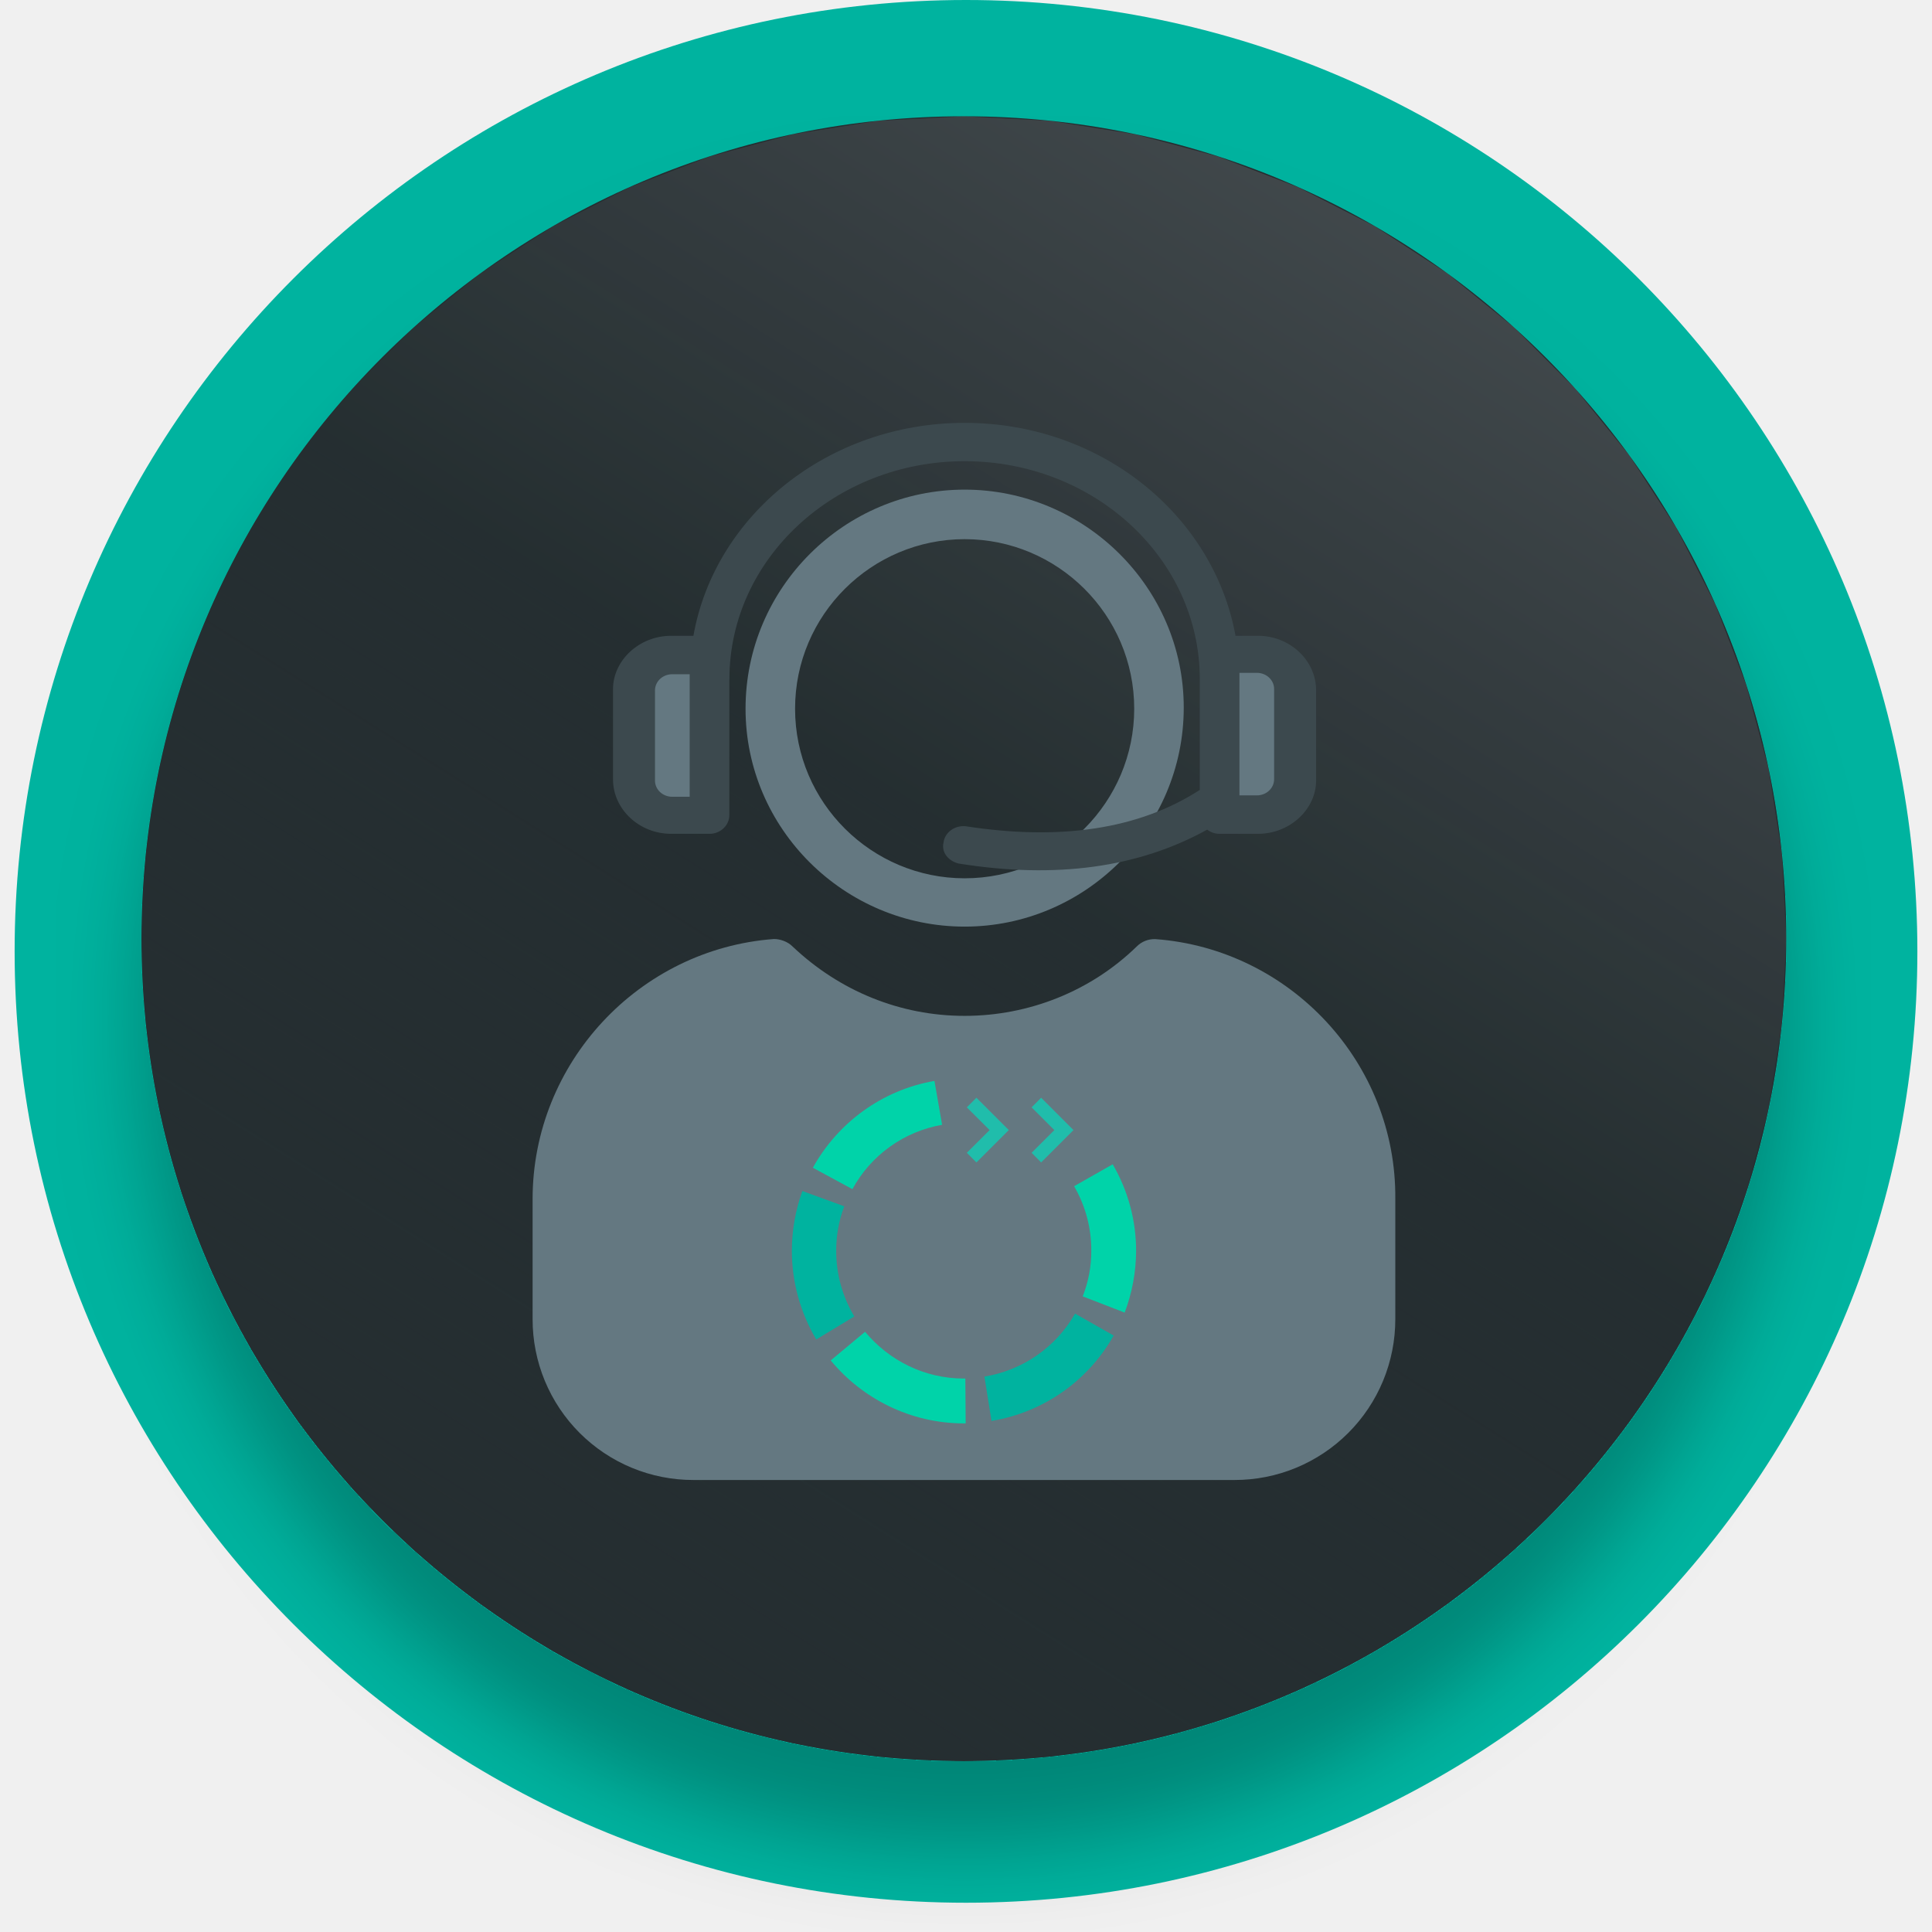
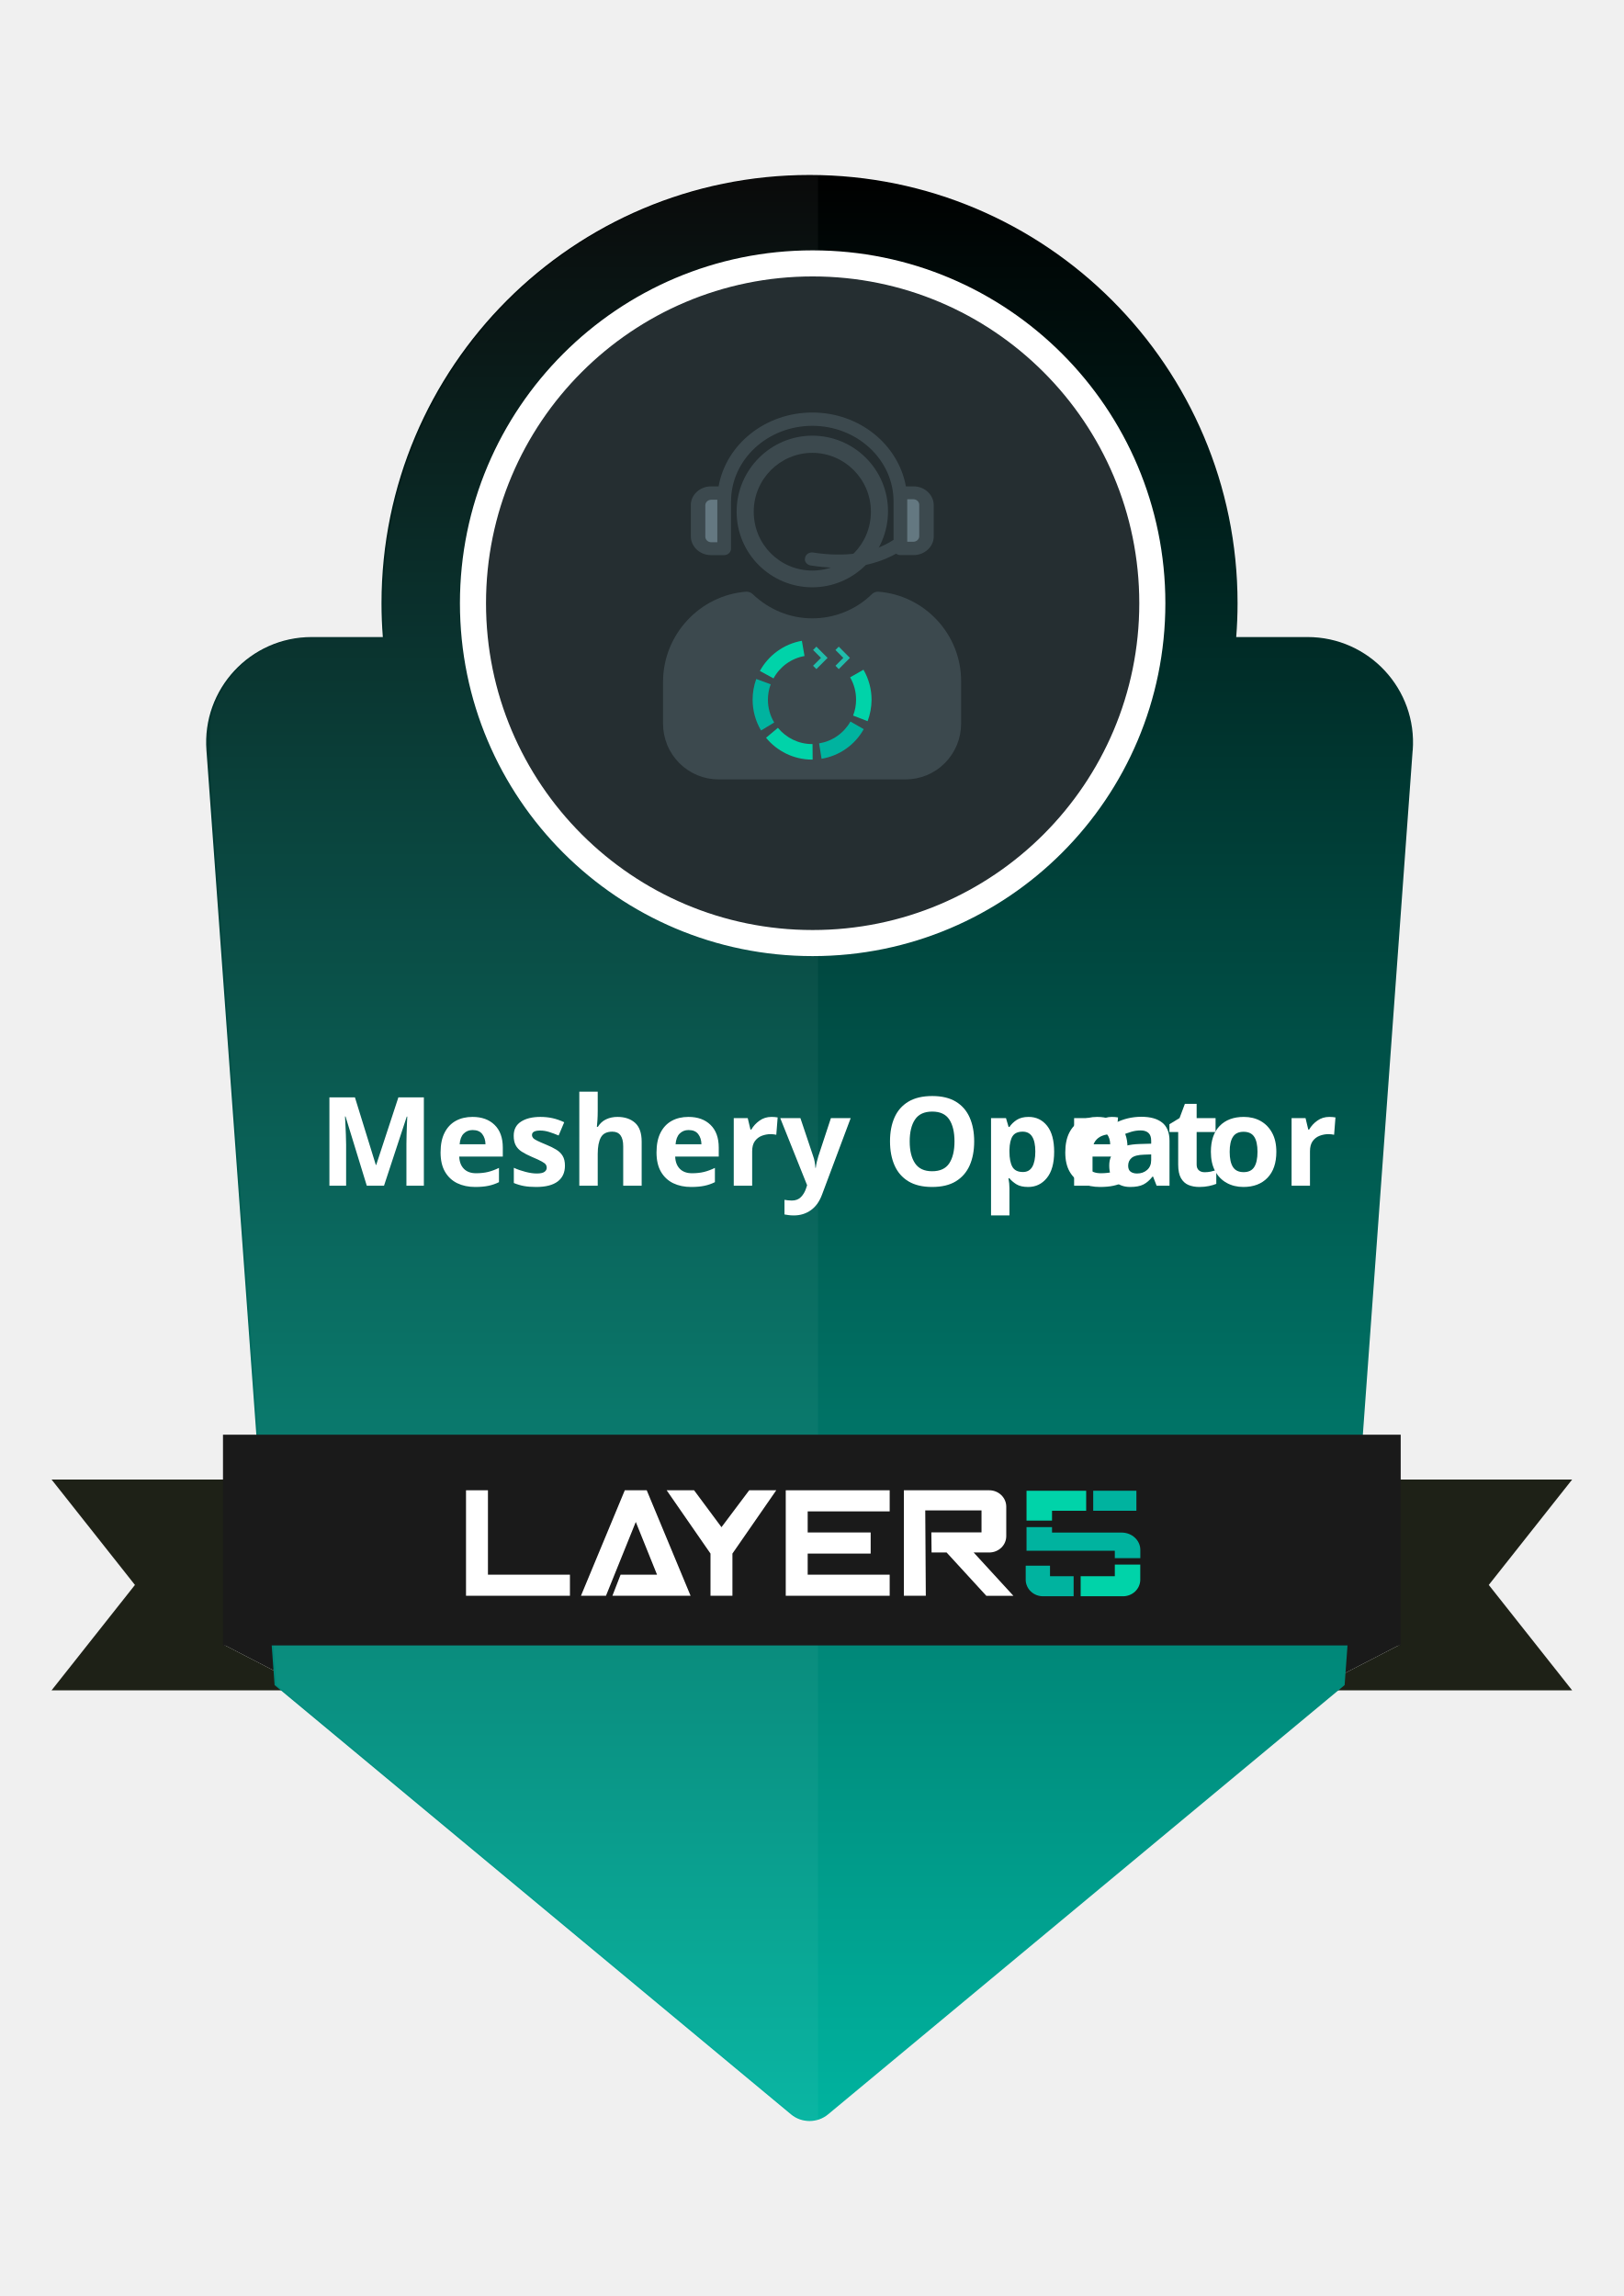
- <svg xmlns="http://www.w3.org/2000/svg" width="90" height="90" viewBox="0 0 130 132" fill="none">
-   <circle cx="65" cy="65" r="65" fill="#00B39F" />
-   <g filter="url(#filter0_d_17728_5067)">
-     <circle cx="64.855" cy="64.134" r="56.189" fill="#252E31" />
+ <svg xmlns="http://www.w3.org/2000/svg" id="Layer_1" data-name="Layer 1" viewBox="0 0 595.28 841.89">
+   <defs>
+     <style>
+       .cls-1 {
+         letter-spacing: 0em;
+       }
+ 
+       .cls-2 {
+         fill: #00b39f;
+       }
+ 
+       .cls-3 {
+         fill: #3c494e;
+       }
+ 
+       .cls-4, .cls-5 {
+         fill: #fff;
+       }
+ 
+       .cls-6 {
+         letter-spacing: -.01em;
+       }
+ 
+       .cls-7 {
+         fill: rgba(255, 255, 255, .15);
+       }
+ 
+       .cls-8 {
+         clip-path: url(#clippath-1);
+       }
+ 
+       .cls-9 {
+         fill: #647881;
+       }
+ 
+       .cls-10 {
+         fill: #00d3a9;
+       }
+ 
+       .cls-11 {
+         clip-path: url(#clippath);
+       }
+ 
+       .cls-12 {
+         fill: #a20e30;
+       }
+ 
+       .cls-13 {
+         fill: #1e2117;
+       }
+ 
+       .cls-14 {
+         fill: none;
+       }
+ 
+       .cls-15 {
+         fill: #252e31;
+         stroke: #fff;
+         stroke-width: 9.56px;
+       }
+ 
+       .cls-16 {
+         fill: #20bdab;
+       }
+ 
+       .cls-17 {
+         mask: url(#mask);
+       }
+ 
+       .cls-18 {
+         fill: #1a1a1a;
+       }
+ 
+       .cls-19 {
+         fill: url(#linear-gradient);
+       }
+ 
+       .cls-20 {
+         fill: rgba(255, 255, 255, .25);
+       }
+ 
+       .cls-5 {
+         font-family: QanelasSoft-SemiBold, 'Qanelas Soft';
+         font-size: 45.37px;
+         font-weight: 600;
+       }
+     </style>
+     <clipPath id="clippath">
+       <rect class="cls-14" x="18.91" y="64.17" width="557.47" height="713.56" />
+     </clipPath>
+     <linearGradient id="linear-gradient" x1="296.79" y1="777.94" x2="296.79" y2="64.39" gradientTransform="translate(0 842.11) scale(1 -1)" gradientUnits="userSpaceOnUse">
+       <stop offset="0" stop-color="#000" />
+       <stop offset="1" stop-color="#00b39f" />
+     </linearGradient>
+     <mask id="mask" x="76.24" y="60.98" width="442.44" height="716.74" maskUnits="userSpaceOnUse">
+       <g id="mask3_17990_5801" data-name="mask3 17990 5801">
+         <path class="cls-7" d="m518.57,275.16l-24.94,342.73-189.33,157.36c-3.92,3.3-9.75,3.3-13.67,0l-189.29-157.36-24.98-342.73c-1.69-22.44,16.06-41.57,38.57-41.57h26.1c-.33-4.09-.49-8.22-.49-12.4,0-86.74,70.28-157.03,156.92-157.03s156.92,70.29,156.92,157.03c0,4.17-.17,8.31-.49,12.4h26.14c22.51,0,40.26,19.13,38.57,41.57Z" />
+       </g>
+     </mask>
+     <clipPath id="clippath-1">
+       <rect class="cls-14" x="237.53" y="143.87" width="120.21" height="147.96" />
+     </clipPath>
+   </defs>
+   <g id="Meshery_Operator" data-name="Meshery Operator">
+     <g class="cls-11">
+       <g>
+         <path class="cls-18" d="m480.86,602.94v16.86l32.66-16.86h-32.66Z" />
+         <path class="cls-18" d="m114.42,619.8v-16.86h-32.66l32.66,16.86Z" />
+         <path class="cls-13" d="m576.37,542.52H18.91l30.56,38.64-30.56,38.64h95.51l-32.66-16.86h32.66v-19.01h366.44v19.01h32.66l-32.66,16.86h95.51l-30.56-38.64,30.56-38.64Z" />
+         <path class="cls-19" d="m517.9,275.16l-24.94,342.73-189.33,157.36c-3.92,3.3-9.75,3.3-13.67,0l-189.29-157.36-24.98-342.73c-1.69-22.44,16.06-41.57,38.57-41.57h26.1c-.33-4.09-.49-8.22-.49-12.4,0-86.74,70.28-157.03,156.92-157.03s156.92,70.29,156.92,157.03c0,4.17-.17,8.31-.49,12.4h26.14c22.51,0,40.26,19.13,38.57,41.57Z" />
+         <g class="cls-17">
+           <rect class="cls-20" x="76.92" y="60.98" width="222.99" height="716.74" />
+         </g>
+         <path class="cls-15" d="m297.93,345.8c68.78,0,124.53-55.79,124.53-124.61s-55.75-124.61-124.53-124.61-124.53,55.79-124.53,124.61,55.75,124.61,124.53,124.61Z" />
+         <g class="cls-8">
+           <g>
+             <path class="cls-3" d="m321.95,216.96c-.44-.01-.87.07-1.27.23s-.77.41-1.08.72c-5.8,5.67-13.64,8.82-21.8,8.82s-15.83-3.16-21.79-8.83c-.62-.63-1.57-.95-2.35-.95-17.1,1.27-30.58,15.76-30.58,33.09v15.27c0,2.69.52,5.35,1.54,7.84,1.02,2.49,2.52,4.74,4.42,6.65,1.89,1.9,4.14,3.41,6.61,4.44,2.48,1.03,5.13,1.55,7.81,1.55h68.51c2.68,0,5.33-.52,7.81-1.55,2.48-1.03,4.72-2.53,6.62-4.44,1.89-1.9,3.39-4.16,4.42-6.65,1.02-2.49,1.54-5.15,1.54-7.84v-15.27c.17-17.33-13.32-31.82-30.41-33.08Z" />
+             <path class="cls-3" d="m297.81,215.35c15.2,0,27.75-12.44,27.75-27.88s-12.55-27.72-27.75-27.72-27.75,12.45-27.75,27.88,12.54,27.72,27.75,27.72Zm0-49.3c11.75,0,21.48,9.6,21.48,21.58s-9.56,21.58-21.48,21.58-21.48-9.6-21.48-21.58,9.71-21.58,21.48-21.58Z" />
+             <path class="cls-9" d="m337.69,200.38h-5.77c-.35,0-.69-.14-.93-.39-.25-.25-.39-.59-.39-.94v-16.39c0-.35.14-.69.39-.94.25-.25.58-.39.93-.39h5.77c.35,0,.69.14.93.39.25.25.39.59.39.94v16.39c0,.35-.14.69-.39.94-.25.25-.58.39-.93.39Z" />
+             <path class="cls-9" d="m263.66,200.55h-5.77c-.35,0-.69-.14-.93-.39-.25-.25-.39-.59-.39-.94v-16.39c0-.35.14-.69.39-.94.25-.25.58-.39.93-.39h5.77c.35,0,.69.14.93.39.25.25.39.59.39.94v16.39c0,.35-.14.69-.39.94-.25.25-.58.39-.93.39Z" />
+             <path class="cls-3" d="m334.95,178.35h-2.83c-2.79-15.35-17.04-27.09-34.31-27.09s-31.66,11.74-34.36,27.09h-2.81c-4.09,0-7.36,3.16-7.37,6.77v11.5c0,3.79,3.29,6.93,7.37,6.93h4.85c1.41,0,2.51-1.1,2.51-2.36v-17.12c0-.07.01-.14.01-.21,0-15.27,13.34-27.72,29.8-27.72s29.78,12.45,29.78,27.72v14.1c-7.74,5.03-17.72,6.47-29.63,4.62-1.42-.15-2.67.79-2.82,2.05-.32,1.27.62,2.36,1.88,2.68,12.42,2.01,22.88.5,31.51-4.3.45.35,1,.53,1.57.53h4.86c4.08,0,7.36-3.16,7.36-6.77v-11.5c0-3.79-3.29-6.93-7.37-6.93Zm-71.97,20.48h-2.2c-1.25,0-2.2-.95-2.2-2.05v-11.49c0-1.1.95-2.05,2.2-2.05h2.2v15.59Zm74.03-2.23c0,1.1-.95,2.05-2.2,2.05h-2.2v-15.59h2.2c1.25,0,2.2.95,2.2,2.05v11.49Z" />
+             <path class="cls-10" d="m283.59,248.74c1.16-2.14,2.78-3.98,4.75-5.4,1.97-1.42,4.23-2.37,6.61-2.79l-.97-5.58c-6.64,1.15-12.26,5.34-15.4,11.05l5.01,2.73Z" />
+             <path class="cls-2" d="m283.83,264.93c-1.51-2.53-2.31-5.43-2.3-8.38,0-1.93.34-3.84,1.02-5.64l-5.3-1.94c-.88,2.44-1.33,5-1.33,7.59,0,3.97,1.07,7.87,3.09,11.29l4.82-2.92Z" />
+             <path class="cls-10" d="m297.89,272.83h-.19c-5.02,0-9.48-2.31-12.51-5.95l-4.35,3.64c3.99,4.86,10.1,8.01,16.85,8.01h.24l-.04-5.71Z" />
+             <path class="cls-2" d="m311.79,264.57c-1.2,2.11-2.85,3.93-4.84,5.31-1.99,1.39-4.26,2.31-6.65,2.7l.9,5.64c3.22-.53,6.29-1.78,8.96-3.66,2.68-1.88,4.9-4.34,6.5-7.2l-4.89-2.79Z" />
+             <path class="cls-10" d="m311.67,248.36c1.44,2.49,2.19,5.31,2.18,8.19.01,1.99-.36,3.97-1.09,5.83l5.32,2.06c.94-2.5,1.43-5.15,1.45-7.82,0-3.88-1.02-7.69-2.97-11.05l-4.89,2.79Z" />
+             <path class="cls-16" d="m307.5,245.34l-1.21-1.22,2.88-2.89-2.88-2.89,1.21-1.23,4.1,4.12-4.1,4.12Z" />
+             <path class="cls-16" d="m299.3,245.34l-1.22-1.22,2.89-2.89-2.89-2.89,1.22-1.23,4.1,4.12-4.1,4.12Z" />
+           </g>
+         </g>
+         <path class="cls-12" d="m114.42,583.9v19.01h366.44v-19.01H114.42Z" />
+         <path class="cls-18" d="m513.52,603.34H81.75v-77.27h431.77v77.27Z" />
+         <path class="cls-4" d="m178.89,546.45h-8.04v38.68h38.1v-7.73h-30.06v-30.95Z" />
+         <path class="cls-4" d="m229.06,546.45l-16.07,38.68h9.17l10.93-27.07,7.79,19.34h-13.36l-3,7.73h28.66l-16.08-38.68h-8.03Z" />
+         <path class="cls-4" d="m264.51,559.99l-10.05-13.54h-10.05l16.07,23.21v15.47h8.04v-15.47l16.07-23.21h-9.92l-10.17,13.54Z" />
+         <path class="cls-4" d="m288.07,552.54v32.59h38.1v-7.73h-30.06v-7.74h23.09v-7.74h-23.09v-7.73h30.06v-7.74h-38.1v6.09Z" />
+         <path class="cls-4" d="m339.22,553.83h20.62v8.05h-18.39l.08,7.38h5.51l14.57,15.89h9.92l-14.57-15.89h5.71c.82,0,1.63-.15,2.39-.46s1.45-.74,2.03-1.3c.58-.56,1.04-1.22,1.35-1.95.31-.73.47-1.51.47-2.3v-10.79c0-1.59-.66-3.12-1.83-4.25-1.17-1.13-2.76-1.76-4.42-1.76h-31.28v38.68h8.04l-.21-31.3Z" />
+         <path class="cls-2" d="m416.62,546.62h-15.83v7.34h15.83v-7.34Z" />
+         <path class="cls-2" d="m418.06,571.34v-3.04c0-3.5-3.06-6.34-6.86-6.34h-25.51v-2h-9.35v8.66h32.37v2.71h9.35Z" />
+         <path class="cls-10" d="m385.69,557.57v-3.6h12.52v-7.34h-21.87v10.94h9.35Z" />
+         <path class="cls-10" d="m408.71,573.7v4.27h-12.52v7.34h15.43c1.68.03,3.29-.59,4.49-1.71,1.21-1.12,1.9-2.65,1.93-4.27v-5.63h-9.33Z" />
+         <path class="cls-2" d="m384.95,574.1v3.87h8.66v7.34h-11.14c-1.68.03-3.29-.59-4.5-1.71-1.2-1.12-1.9-2.66-1.93-4.27v-5.23h8.9Z" />
+       </g>
+       <text class="cls-5" transform="translate(116.69 434.78)">
+         <tspan x="0" y="0">Meshery Ope</tspan>
+         <tspan class="cls-1" x="273.55" y="0">r</tspan>
+         <tspan x="288.07" y="0">a</tspan>
+         <tspan class="cls-6" x="310.99" y="0">t</tspan>
+         <tspan x="325.19" y="0">or</tspan>
+       </text>
+     </g>
  </g>
-   <path d="M64.855 7.945L70.729 8.253L76.538 9.173L82.219 10.695L87.71 12.803L92.95 15.473L97.882 18.676L102.453 22.378L106.612 26.537L110.313 31.107L113.516 36.04L116.187 41.28L118.294 46.771L119.816 52.452L120.736 58.261L121.044 64.134L120.736 70.007L119.816 75.817L118.294 81.498L116.187 86.988L113.516 92.229L110.313 97.161L106.612 101.732L102.453 105.891L97.882 109.592L92.95 112.795L87.71 115.465L82.219 117.573L76.538 119.095L70.729 120.015L64.855 120.323L58.982 120.015L53.173 119.095L47.492 117.573L42.001 115.465L36.761 112.795L31.828 109.592L27.258 105.891L23.099 101.732L19.398 97.161L16.194 92.229L13.524 86.988L11.417 81.498L9.894 75.817L8.974 70.007L8.666 64.134L8.974 58.261L9.894 52.452L11.417 46.771L13.524 41.28L16.194 36.04L19.398 31.107L23.099 26.537L27.258 22.378L31.828 18.676L36.761 15.473L42.001 12.803L47.492 10.695L53.173 9.173L58.982 8.253L64.855 7.945Z" fill="url(#paint0_linear_17728_5067)" />
-   <path d="M77.927 64.162C77.692 64.156 77.458 64.198 77.24 64.285C77.022 64.373 76.824 64.505 76.659 64.672C73.53 67.718 69.299 69.407 64.901 69.407C60.504 69.407 56.362 67.712 53.15 64.666C52.812 64.328 52.303 64.156 51.882 64.156C42.661 64.838 35.389 72.619 35.389 81.923V90.125C35.387 91.569 35.669 93 36.221 94.335C36.773 95.669 37.582 96.882 38.603 97.903C39.625 98.925 40.837 99.734 42.172 100.286C43.507 100.838 44.938 101.12 46.382 101.118H83.338C84.782 101.12 86.213 100.838 87.548 100.286C88.882 99.734 90.095 98.925 91.117 97.903C92.138 96.882 92.948 95.669 93.499 94.335C94.051 93 94.333 91.569 94.331 90.125V81.923C94.42 72.619 87.148 64.838 77.927 64.162Z" fill="#647881" />
-   <path d="M64.907 63.309C73.109 63.309 79.877 56.63 79.877 48.34C79.877 40.138 73.109 33.453 64.907 33.453C56.706 33.453 49.938 40.138 49.938 48.423C49.938 56.63 56.7 63.309 64.907 63.309ZM64.907 36.837C71.249 36.837 76.493 41.993 76.493 48.423C76.493 54.764 71.337 60.008 64.907 60.008C58.566 60.008 53.322 54.852 53.322 48.423C53.322 41.993 58.561 36.837 64.907 36.837Z" fill="#647881" />
-   <path d="M86.419 55.27H83.308C83.12 55.27 82.939 55.195 82.805 55.061C82.672 54.928 82.597 54.747 82.597 54.558V45.758C82.597 45.569 82.672 45.389 82.805 45.255C82.939 45.122 83.12 45.047 83.308 45.047H86.419C86.608 45.047 86.789 45.122 86.922 45.255C87.056 45.389 87.131 45.569 87.131 45.758V54.558C87.131 54.747 87.056 54.928 86.922 55.061C86.789 55.195 86.608 55.27 86.419 55.27Z" fill="#647881" />
-   <path d="M46.489 55.363H43.378C43.189 55.363 43.008 55.288 42.875 55.155C42.741 55.022 42.666 54.841 42.666 54.652V45.852C42.666 45.663 42.741 45.482 42.875 45.349C43.008 45.215 43.189 45.141 43.378 45.141H46.489C46.678 45.141 46.858 45.215 46.992 45.349C47.125 45.482 47.2 45.663 47.2 45.852V54.652C47.2 54.841 47.125 55.022 46.992 55.155C46.858 55.288 46.678 55.363 46.489 55.363Z" fill="#647881" />
-   <path d="M84.944 43.439H83.415C81.91 35.196 74.223 28.891 64.907 28.891C55.592 28.891 47.834 35.196 46.376 43.439H44.859C42.655 43.439 40.889 45.134 40.883 47.072V53.247C40.883 55.28 42.661 56.969 44.859 56.969H47.479C48.237 56.969 48.83 56.376 48.83 55.701V46.509C48.835 46.472 48.837 46.434 48.836 46.397C48.836 38.195 56.03 31.51 64.907 31.51C73.785 31.51 80.973 38.195 80.973 46.397V53.97C76.795 56.672 71.414 57.443 64.99 56.453C64.226 56.37 63.55 56.88 63.467 57.556C63.296 58.237 63.805 58.824 64.481 58.996C71.177 60.074 76.819 59.262 81.477 56.684C81.721 56.87 82.018 56.97 82.325 56.969H84.95C87.148 56.969 88.92 55.274 88.92 53.336V47.161C88.92 45.128 87.142 43.439 84.944 43.439ZM46.121 54.438H44.936C44.261 54.438 43.751 53.929 43.751 53.336V47.167C43.751 46.574 44.261 46.065 44.936 46.065H46.121V54.438ZM86.052 53.241C86.052 53.834 85.542 54.343 84.867 54.343H83.682V45.97H84.867C85.542 45.97 86.052 46.48 86.052 47.072V53.241Z" fill="#3C494E" />
-   <path d="M57.239 81.247C57.863 80.1 58.738 79.109 59.799 78.347C60.86 77.586 62.08 77.074 63.367 76.85L62.845 73.852C59.26 74.468 56.231 76.72 54.537 79.784L57.239 81.247Z" fill="#00D3A9" />
-   <path d="M57.369 89.944C56.554 88.586 56.126 87.031 56.131 85.446C56.13 84.412 56.316 83.386 56.682 82.418L53.82 81.375C53.347 82.683 53.105 84.062 53.102 85.452C53.104 87.586 53.679 89.68 54.768 91.515L57.369 89.944Z" fill="#00B39F" />
-   <path d="M64.955 94.186H64.854C62.146 94.186 59.74 92.948 58.104 90.992L55.757 92.948C57.908 95.555 61.203 97.25 64.848 97.25H64.978L64.955 94.186Z" fill="#00D3A9" />
-   <path d="M72.451 89.75C71.806 90.884 70.915 91.859 69.843 92.604C68.771 93.348 67.546 93.843 66.258 94.052L66.744 97.081C68.483 96.796 70.135 96.124 71.58 95.114C73.024 94.105 74.223 92.784 75.088 91.249L72.451 89.75Z" fill="#00B39F" />
-   <path d="M72.386 81.046C73.162 82.381 73.567 83.899 73.56 85.443C73.567 86.514 73.367 87.577 72.973 88.572L75.841 89.681C76.349 88.338 76.614 86.915 76.623 85.479C76.626 83.395 76.073 81.347 75.023 79.547L72.386 81.046Z" fill="#00D3A9" />
-   <path d="M70.134 79.421L69.482 78.763L71.035 77.21L69.482 75.658L70.134 75L72.345 77.21L70.134 79.421Z" fill="#20BDAB" />
-   <path d="M65.713 79.421L65.056 78.763L66.614 77.21L65.056 75.658L65.713 75L67.924 77.21L65.713 79.421Z" fill="#20BDAB" />
-   <defs>
-     <filter id="filter0_d_17728_5067" x="2.889" y="7.945" width="123.933" height="123.931" filterUnits="userSpaceOnUse" color-interpolation-filters="sRGB">
-       <feFlood flood-opacity="0" result="BackgroundImageFix" />
-       <feColorMatrix in="SourceAlpha" type="matrix" values="0 0 0 0 0 0 0 0 0 0 0 0 0 0 0 0 0 0 127 0" result="hardAlpha" />
-       <feOffset dy="5.778" />
-       <feGaussianBlur stdDeviation="2.889" />
-       <feComposite in2="hardAlpha" operator="out" />
-       <feColorMatrix type="matrix" values="0 0 0 0 0 0 0 0 0 0 0 0 0 0 0 0 0 0 0.25 0" />
-       <feBlend mode="normal" in2="BackgroundImageFix" result="effect1_dropShadow_17728_5067" />
-       <feBlend mode="normal" in="SourceGraphic" in2="effect1_dropShadow_17728_5067" result="shape" />
-     </filter>
-     <linearGradient id="paint0_linear_17728_5067" x1="104.797" y1="2.191" x2="30.33" y2="120.323" gradientUnits="userSpaceOnUse">
-       <stop stop-color="white" stop-opacity="0.17" />
-       <stop offset="0.486" stop-color="#252E31" stop-opacity="0.16" />
-       <stop offset="1" stop-color="#252E31" />
-     </linearGradient>
-   </defs>
</svg>
